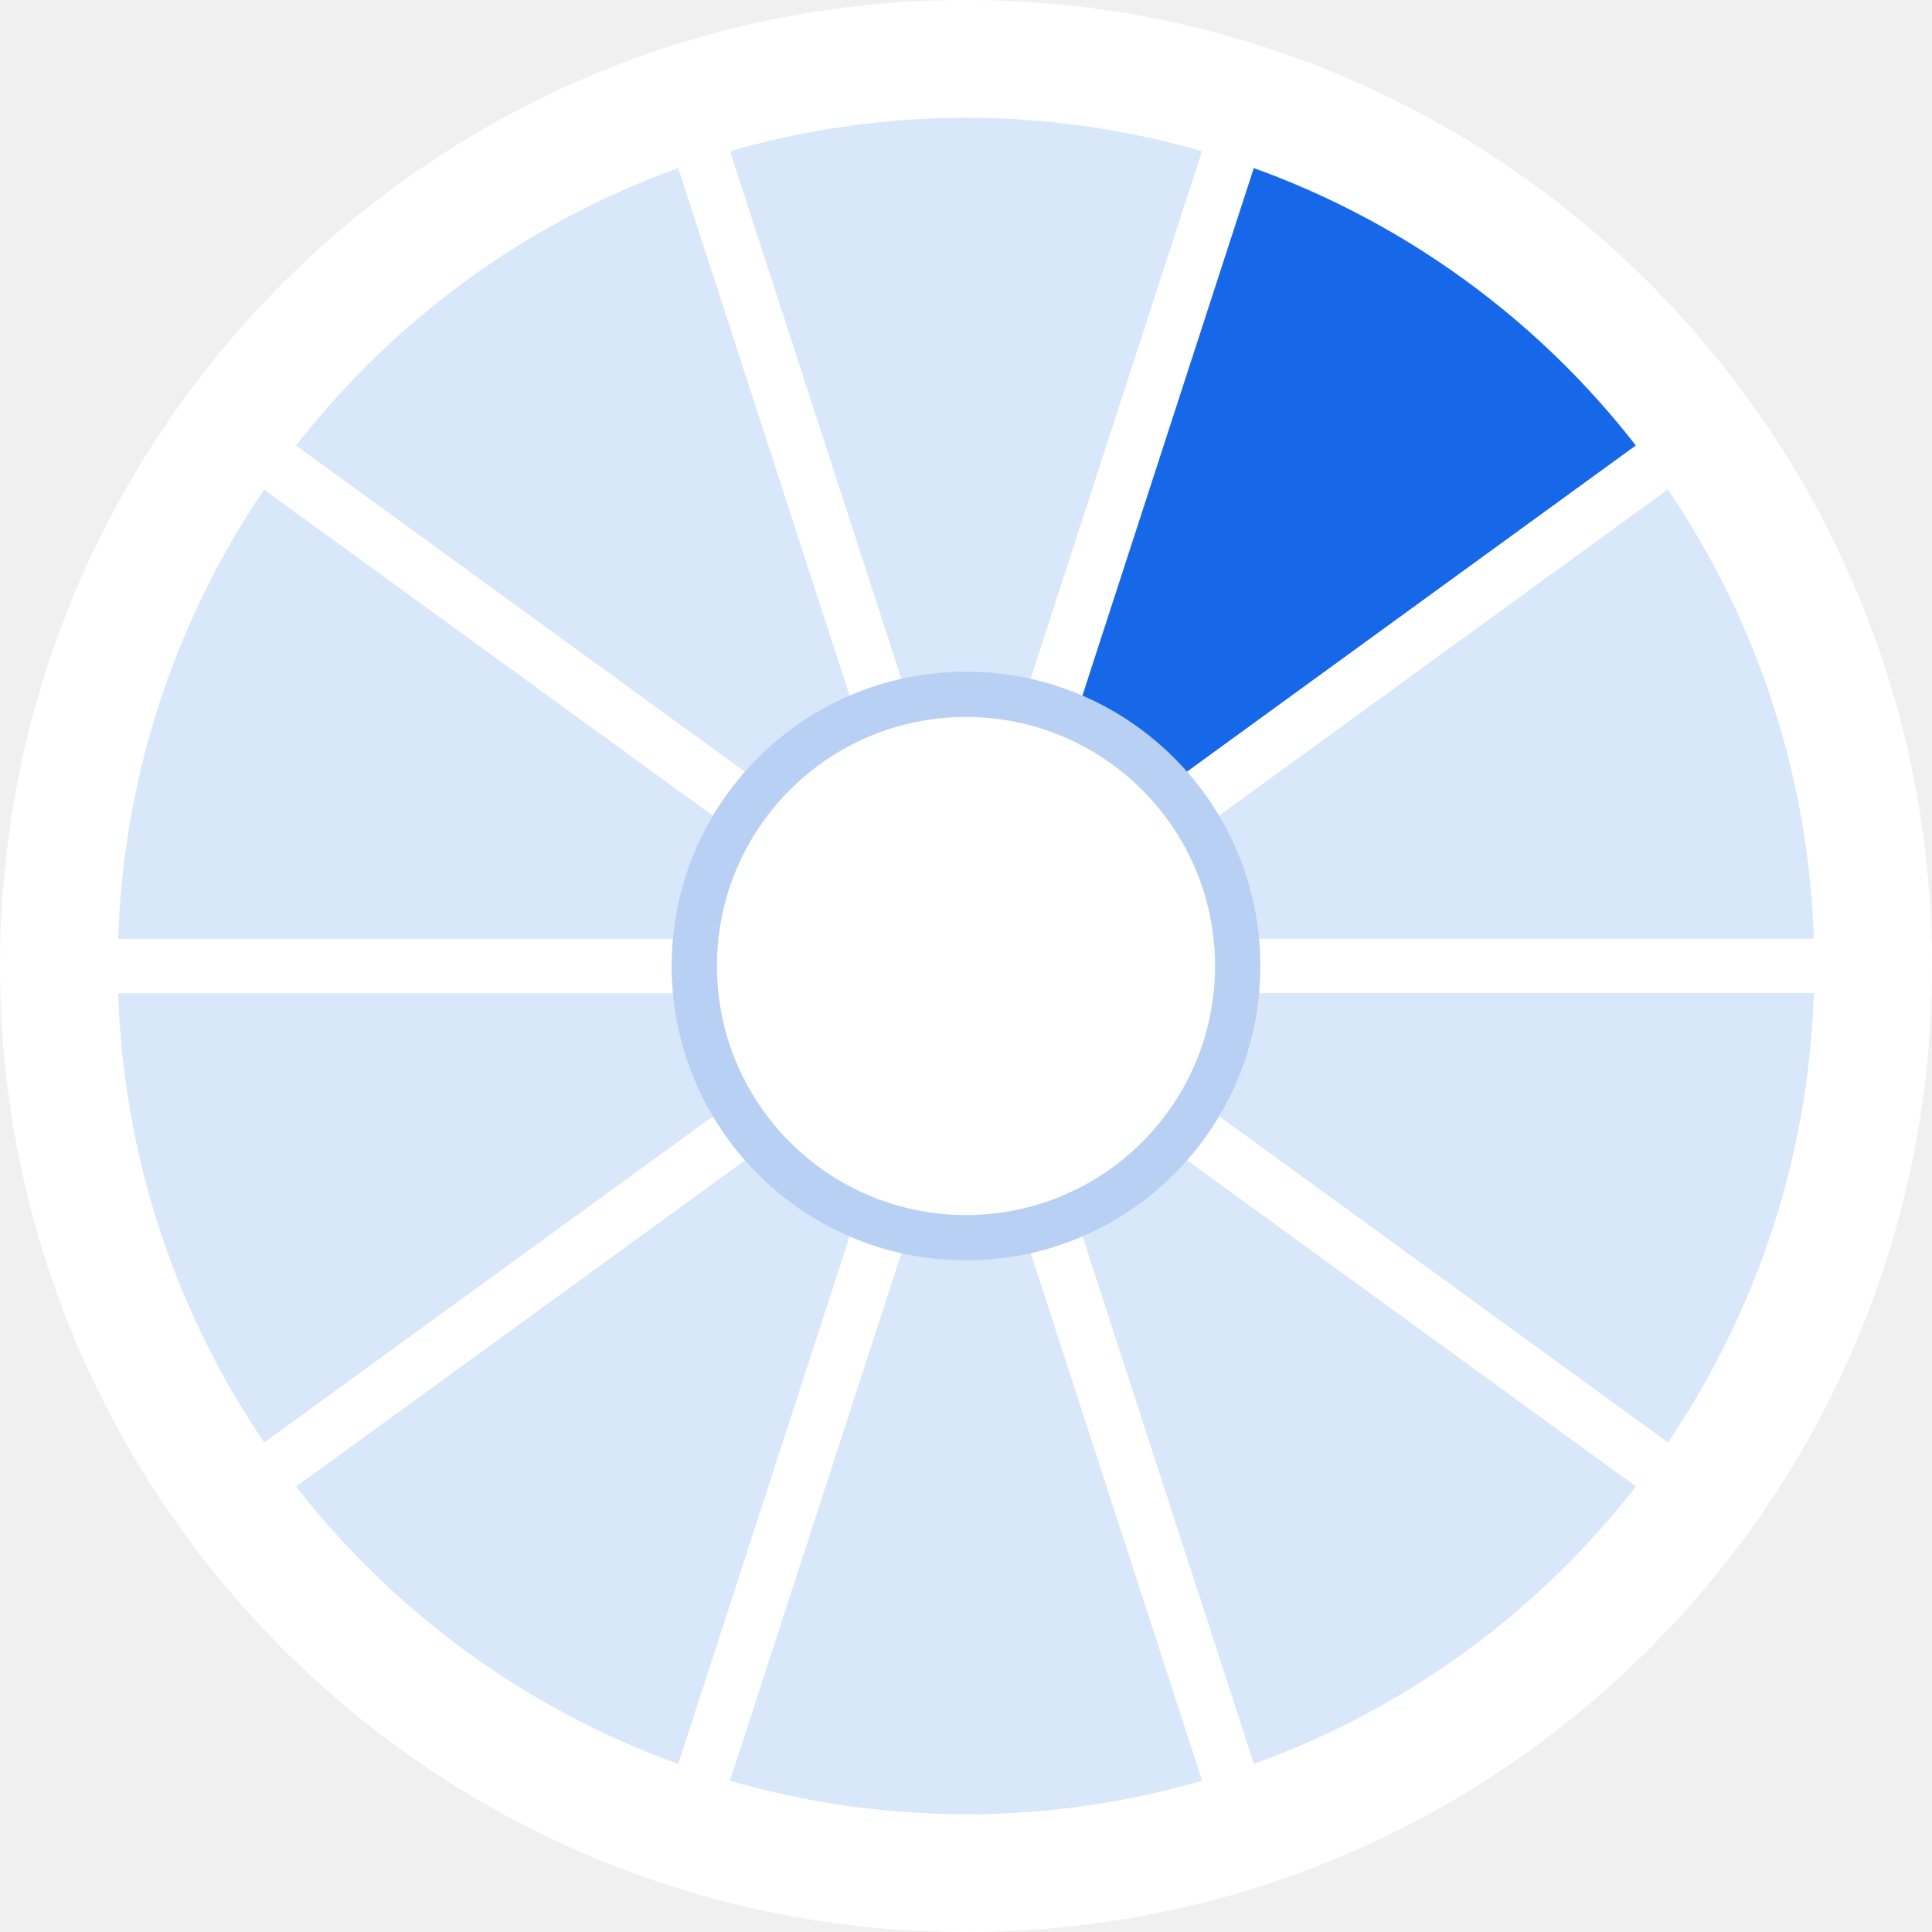
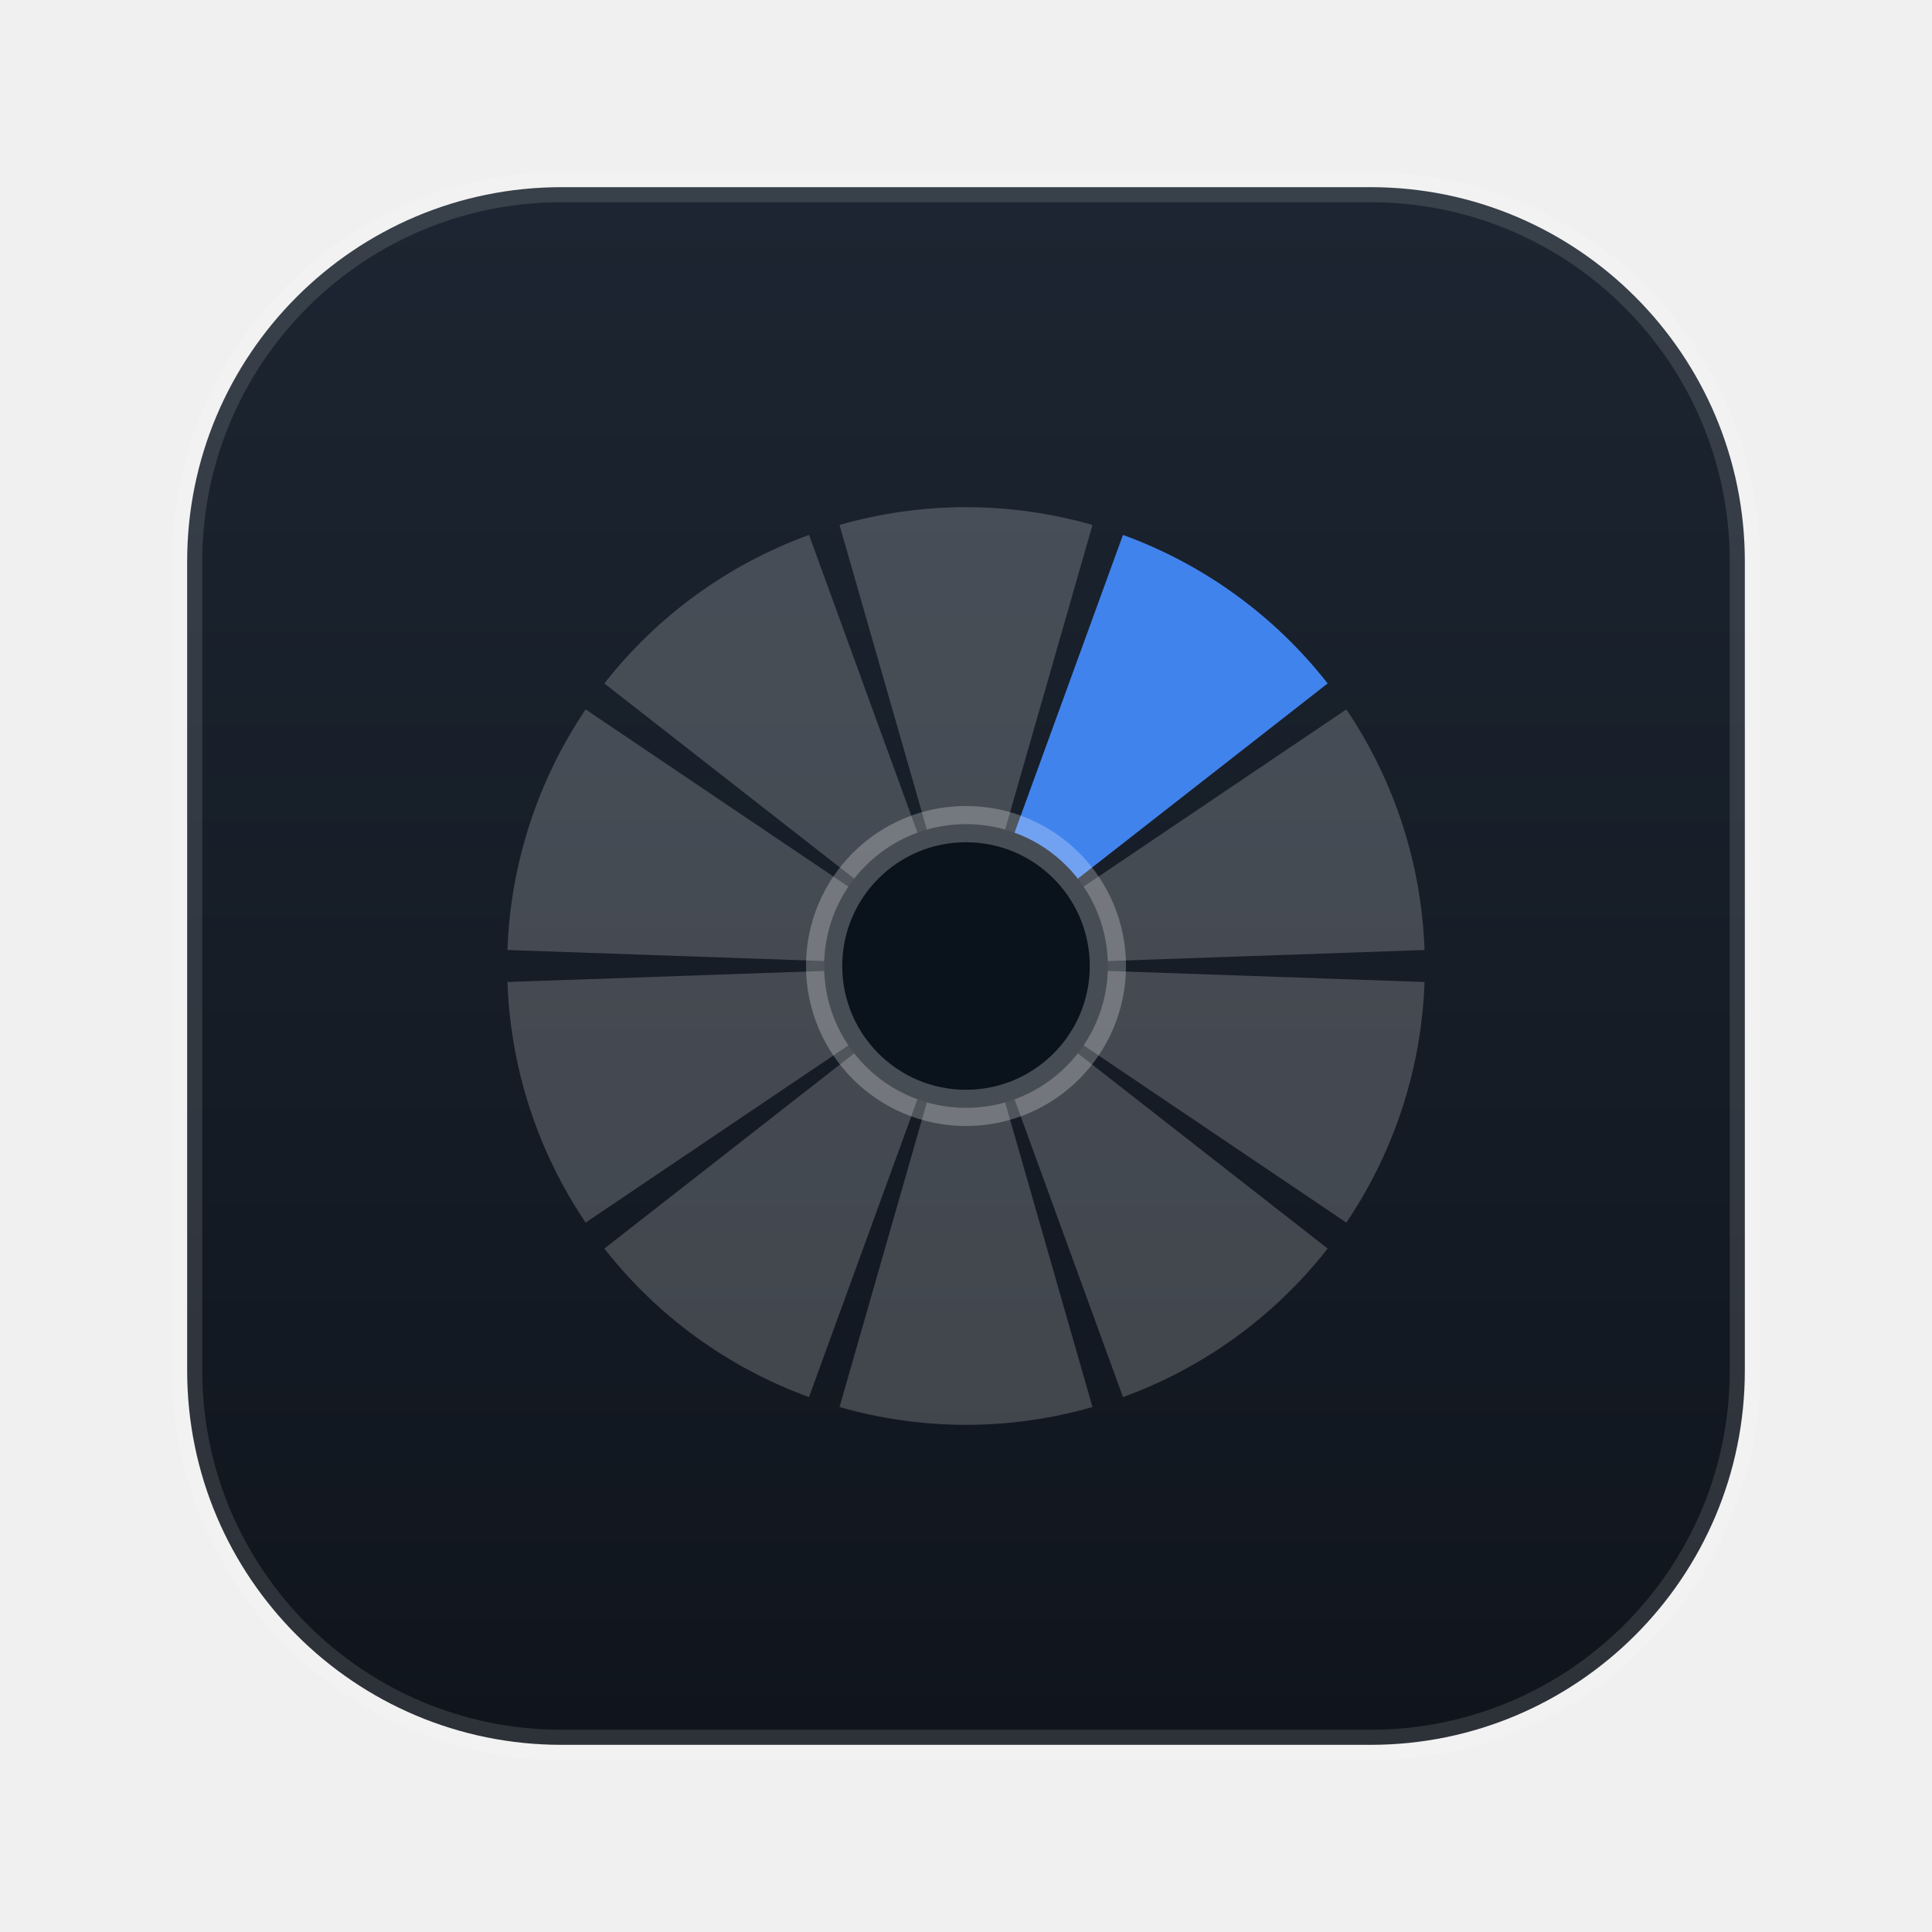
<svg xmlns="http://www.w3.org/2000/svg" viewBox="0 0 64 64">
-   <circle cx="32" cy="32" r="32" fill="#fff" />
-   <path d="M32 32 L23.04 4.42 A29 29 0 0 1 40.96 4.42 Z" fill="#d9e7fb" stroke="#fff" stroke-width="1.8" />
-   <path d="M32 32 L40.96 4.42 A29 29 0 0 1 55.46 14.95 Z" fill="#1768e9" stroke="#fff" stroke-width="1.8" />
-   <path d="M32 32 L55.46 14.95 A29 29 0 0 1 61.00 32.00 Z" fill="#d9e7fb" stroke="#fff" stroke-width="1.8" />
-   <path d="M32 32 L61.00 32.00 A29 29 0 0 1 55.46 49.05 Z" fill="#d9e7fb" stroke="#fff" stroke-width="1.8" />
-   <path d="M32 32 L55.46 49.05 A29 29 0 0 1 40.96 59.58 Z" fill="#d9e7fb" stroke="#fff" stroke-width="1.8" />
-   <path d="M32 32 L40.96 59.58 A29 29 0 0 1 23.04 59.58 Z" fill="#d9e7fb" stroke="#fff" stroke-width="1.8" />
-   <path d="M32 32 L23.04 59.58 A29 29 0 0 1 8.54 49.05 Z" fill="#d9e7fb" stroke="#fff" stroke-width="1.8" />
-   <path d="M32 32 L8.54 49.05 A29 29 0 0 1 3.00 32.00 Z" fill="#d9e7fb" stroke="#fff" stroke-width="1.8" />
-   <path d="M32 32 L3.00 32.00 A29 29 0 0 1 8.54 14.95 Z" fill="#d9e7fb" stroke="#fff" stroke-width="1.8" />
-   <path d="M32 32 L8.54 14.95 A29 29 0 0 1 23.04 4.42 Z" fill="#d9e7fb" stroke="#fff" stroke-width="1.8" />
-   <circle cx="32" cy="32" r="9" fill="#fff" stroke="#b8d0f4" stroke-width="1.5" />
+   <defs>
+     <linearGradient id="bg" x1="0" y1="0" x2="0" y2="1">
+       <stop offset="0" stop-color="#1C2531" />
+       <stop offset="1" stop-color="#10151D" />
+     </linearGradient>
+   </defs>
+   <rect x="6.2" y="6.2" width="51.6" height="51.6" rx="12.4" fill="url(#bg)" stroke="#ffffff1f" stroke-width="1" />
+   <g>
+     <path d="M32 32 L27.81 17.39 A15.2 15.2 0 0 1 36.19 17.39 Z" fill="#ffffff" fill-opacity=".2" />
+     <path d="M32 32 L37.2 17.72 A15.2 15.2 0 0 1 43.98 22.64 Z" fill="#4183ED" />
+     <path d="M32 32 L44.6 23.5 A15.2 15.2 0 0 1 47.19 31.47 Z" fill="#ffffff" fill-opacity=".2" />
+     <path d="M32 32 L47.19 32.53 A15.2 15.2 0 0 1 44.6 40.5 Z" fill="#ffffff" fill-opacity=".2" />
+     <path d="M32 32 L43.98 41.36 A15.2 15.2 0 0 1 37.2 46.28 Z" fill="#ffffff" fill-opacity=".2" />
+     <path d="M32 32 L36.19 46.61 A15.2 15.2 0 0 1 27.81 46.61 Z" fill="#ffffff" fill-opacity=".2" />
+     <path d="M32 32 L26.8 46.28 A15.2 15.2 0 0 1 20.02 41.36 Z" fill="#ffffff" fill-opacity=".2" />
+     <path d="M32 32 L19.4 40.5 A15.2 15.2 0 0 1 16.81 32.53 Z" fill="#ffffff" fill-opacity=".2" />
+     <path d="M32 32 L16.81 31.47 A15.2 15.2 0 0 1 19.4 23.5 Z" fill="#ffffff" fill-opacity=".2" />
+     <path d="M32 32 L20.02 22.64 A15.2 15.2 0 0 1 26.8 17.72 Z" fill="#ffffff" fill-opacity=".2" />
+   </g>
+   <circle cx="32" cy="32" r="4.7" fill="#0A121C" stroke="#ffffff40" stroke-width="1.2" />
</svg>
